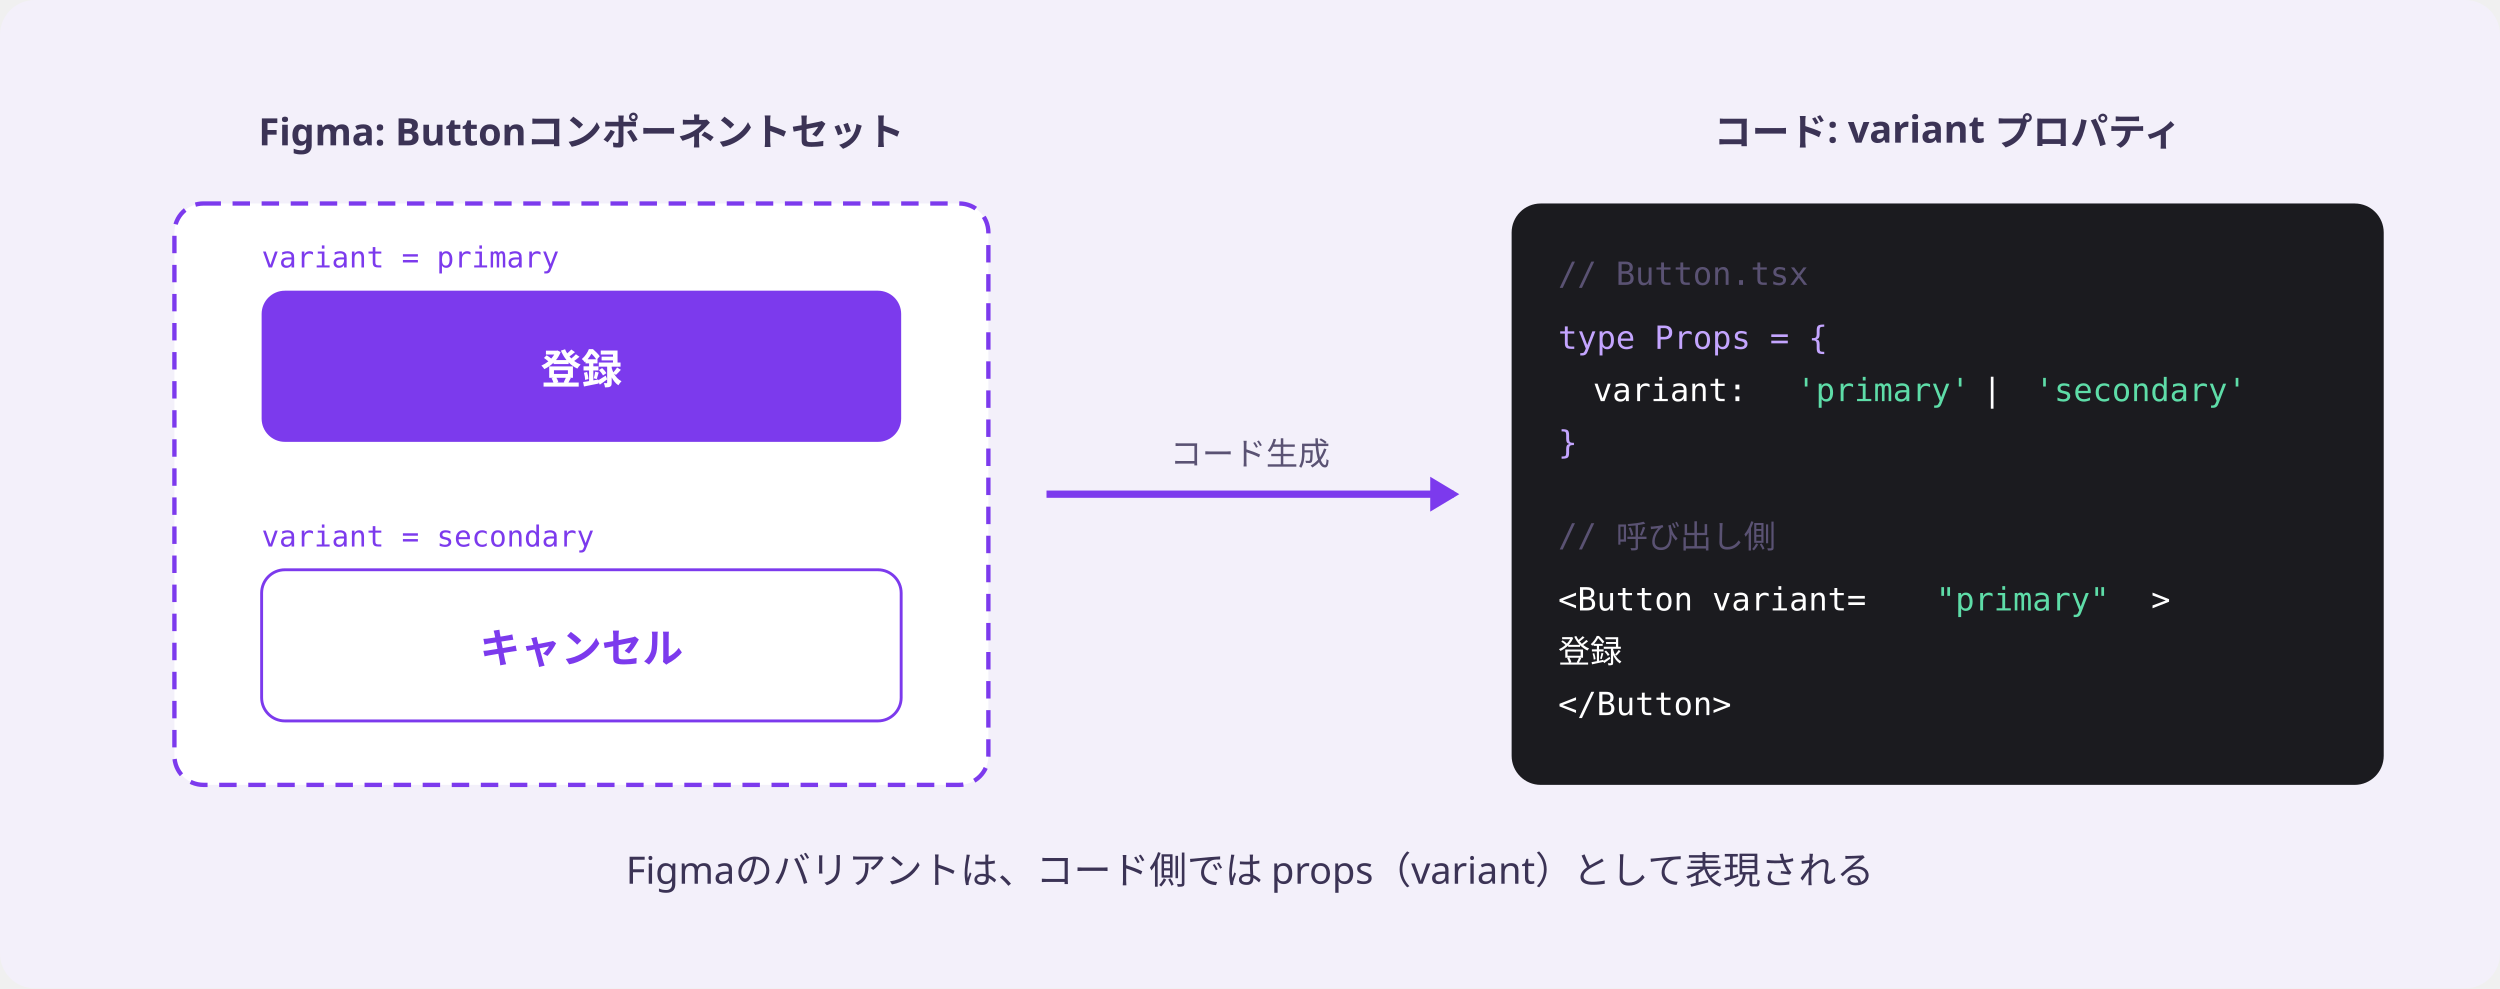
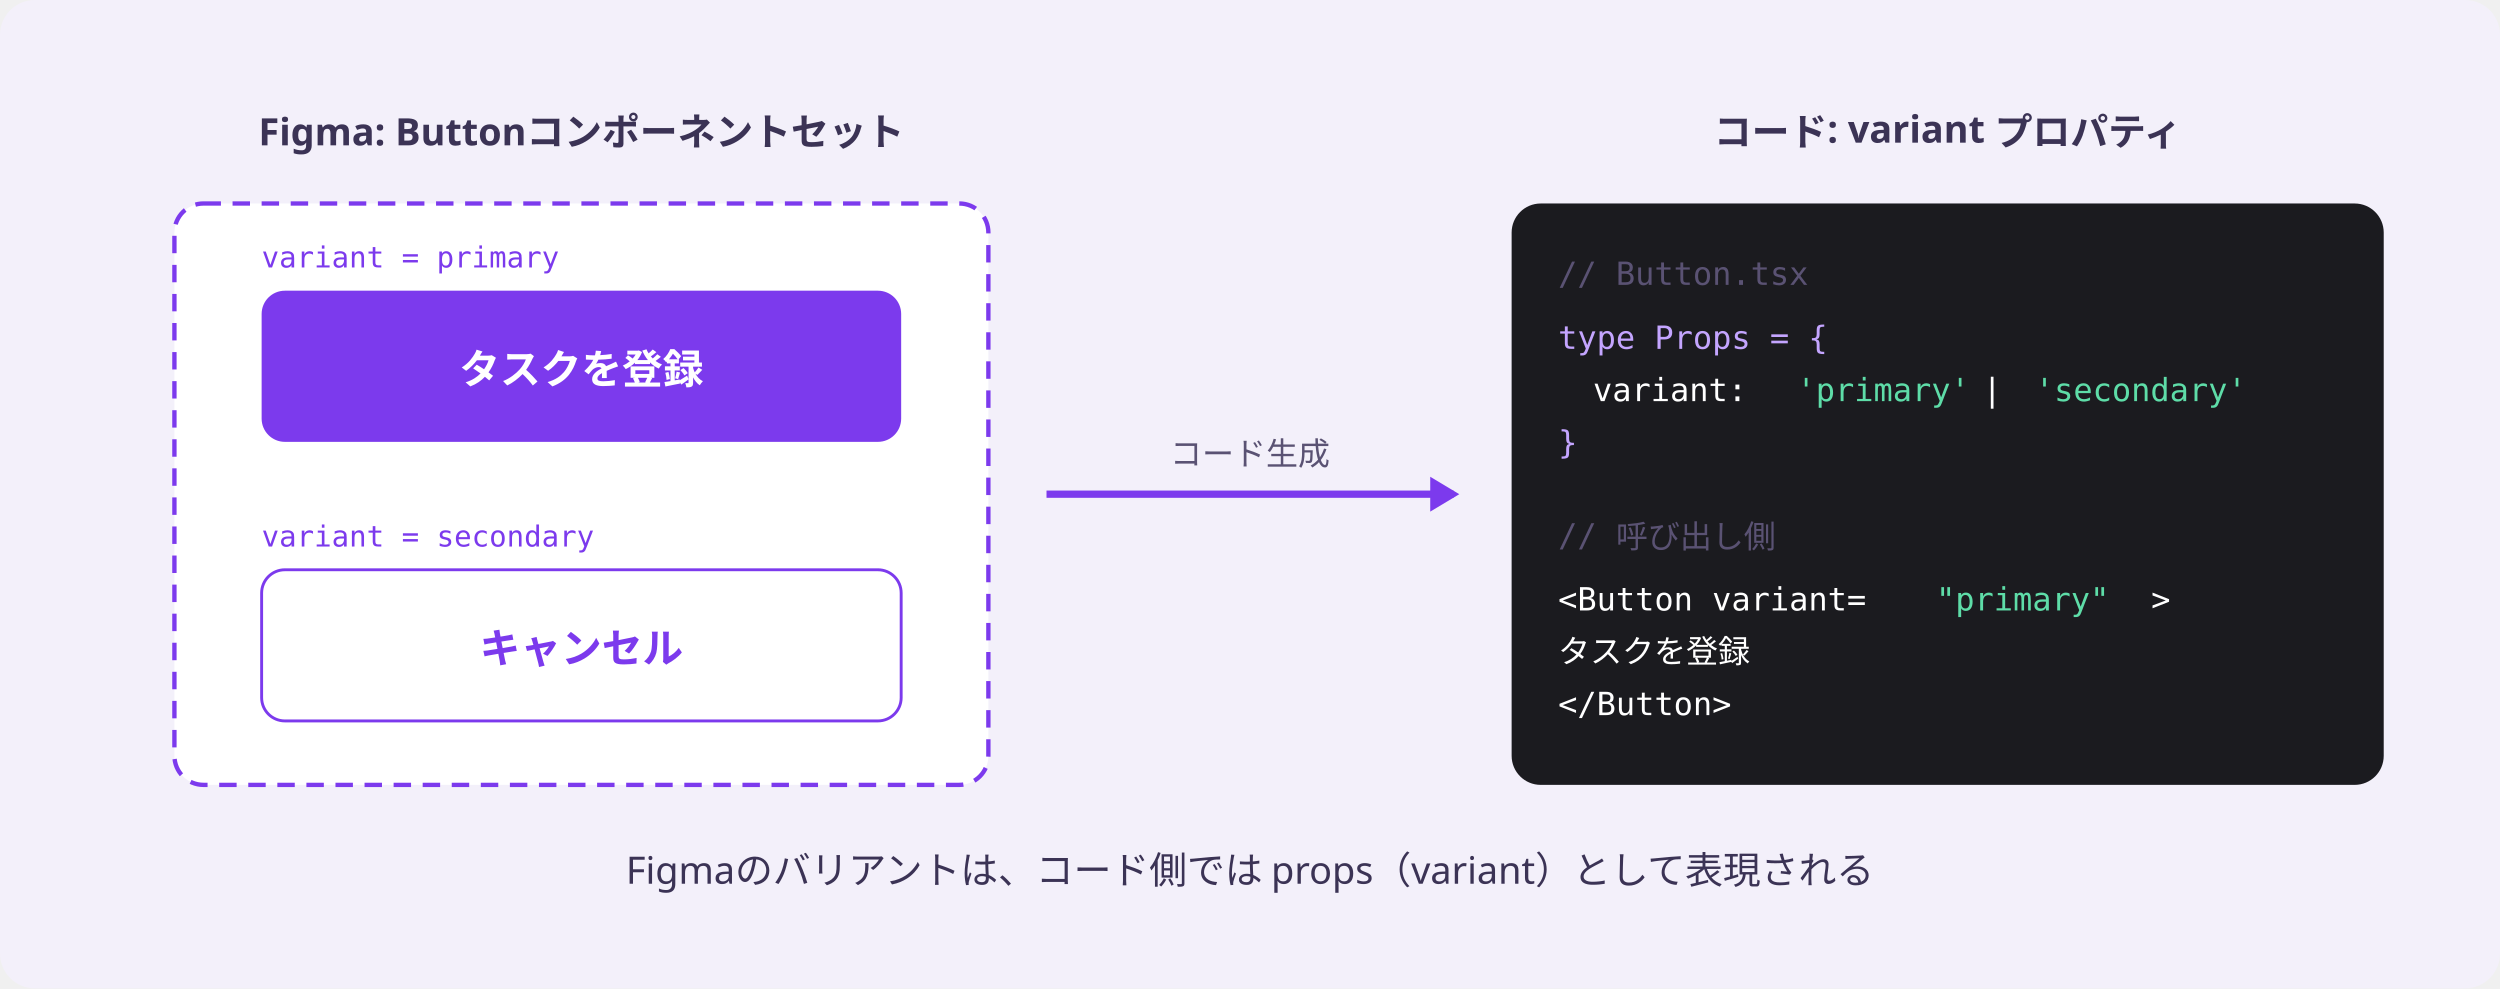
<svg xmlns="http://www.w3.org/2000/svg" viewBox="0 0 860 340" font-family="'Hiragino Sans', 'Noto Sans JP', sans-serif" role="img" aria-label="Figma側のButtonバリアントセット（primaryとsecondaryの2枚が紫の破線枠にまとまっている）が、コード側では Button コンポーネントの variant プロパティ（primary / secondary）として表現される対応関係の図。">
  <rect x="0" y="0" width="860" height="340" rx="12" fill="#F3F0FA" />
  <text x="200" y="50" text-anchor="middle" font-size="13" font-weight="bold" fill="#3B3355">Figma: Buttonコンポーネントセット</text>
  <rect x="60" y="70" width="280" height="200" rx="10" fill="#FFFFFF" stroke="#7C3AED" stroke-width="1.5" stroke-dasharray="6 4" />
  <rect x="90" y="100" width="220" height="52" rx="8" fill="#7C3AED" />
-   <text x="200" y="132" text-anchor="middle" font-size="14" font-weight="bold" fill="#FFFFFF">登録</text>
+   <text x="200" y="132" text-anchor="middle" font-size="14" font-weight="bold" fill="#FFFFFF">タスクを登録</text>
  <text x="90" y="92" font-size="10" font-family="monospace" fill="#7C3AED">variant = primary</text>
  <rect x="90" y="196" width="220" height="52" rx="8" fill="#FFFFFF" stroke="#7C3AED" stroke-width="1" />
  <text x="200" y="228" text-anchor="middle" font-size="14" font-weight="bold" fill="#7C3AED">キャンセル</text>
  <text x="90" y="188" font-size="10" font-family="monospace" fill="#7C3AED">variant = secondary</text>
  <line x1="360" y1="170" x2="500" y2="170" stroke="#7C3AED" stroke-width="2.5" />
  <path d="M 502 170 l -10 -6 v 12 z" fill="#7C3AED" />
  <text x="430" y="160" text-anchor="middle" font-size="11" fill="#5A5273">コード生成</text>
  <text x="670" y="50" text-anchor="middle" font-size="13" font-weight="bold" fill="#3B3355">コード: variant プロパティ</text>
  <rect x="520" y="70" width="300" height="200" rx="10" fill="#1B1B1F" />
  <text x="536" y="98" font-size="11" font-family="monospace" fill="#5A5273">// Button.tsx</text>
  <text x="536" y="120" font-size="11" font-family="monospace" fill="#C4A5FF">type Props = {</text>
  <text x="548" y="138" font-size="11" font-family="monospace" fill="#FFFFFF">variant: </text>
  <text x="618" y="138" font-size="11" font-family="monospace" fill="#5EDDA8">'primary'</text>
  <text x="682" y="138" font-size="11" font-family="monospace" fill="#FFFFFF"> | </text>
  <text x="700" y="138" font-size="11" font-family="monospace" fill="#5EDDA8">'secondary'</text>
  <text x="536" y="156" font-size="11" font-family="monospace" fill="#C4A5FF">}</text>
  <text x="536" y="188" font-size="11" font-family="monospace" fill="#5A5273">// 呼び出し側</text>
  <text x="536" y="210" font-size="11" font-family="monospace" fill="#FFFFFF">&lt;Button variant=</text>
  <text x="666" y="210" font-size="11" font-family="monospace" fill="#5EDDA8">"primary"</text>
  <text x="740" y="210" font-size="11" font-family="monospace" fill="#FFFFFF">&gt;</text>
-   <text x="536" y="228" font-size="11" font-family="monospace" fill="#FFFFFF">  登録</text>
+   <text x="536" y="228" font-size="11" font-family="monospace" fill="#FFFFFF">  タスクを登録</text>
  <text x="536" y="246" font-size="11" font-family="monospace" fill="#FFFFFF">&lt;/Button&gt;</text>
  <text x="430" y="304" text-anchor="middle" font-size="13" fill="#3B3355">Figmaのバリアントは、コード側では props（variant）として表現される</text>
</svg>
